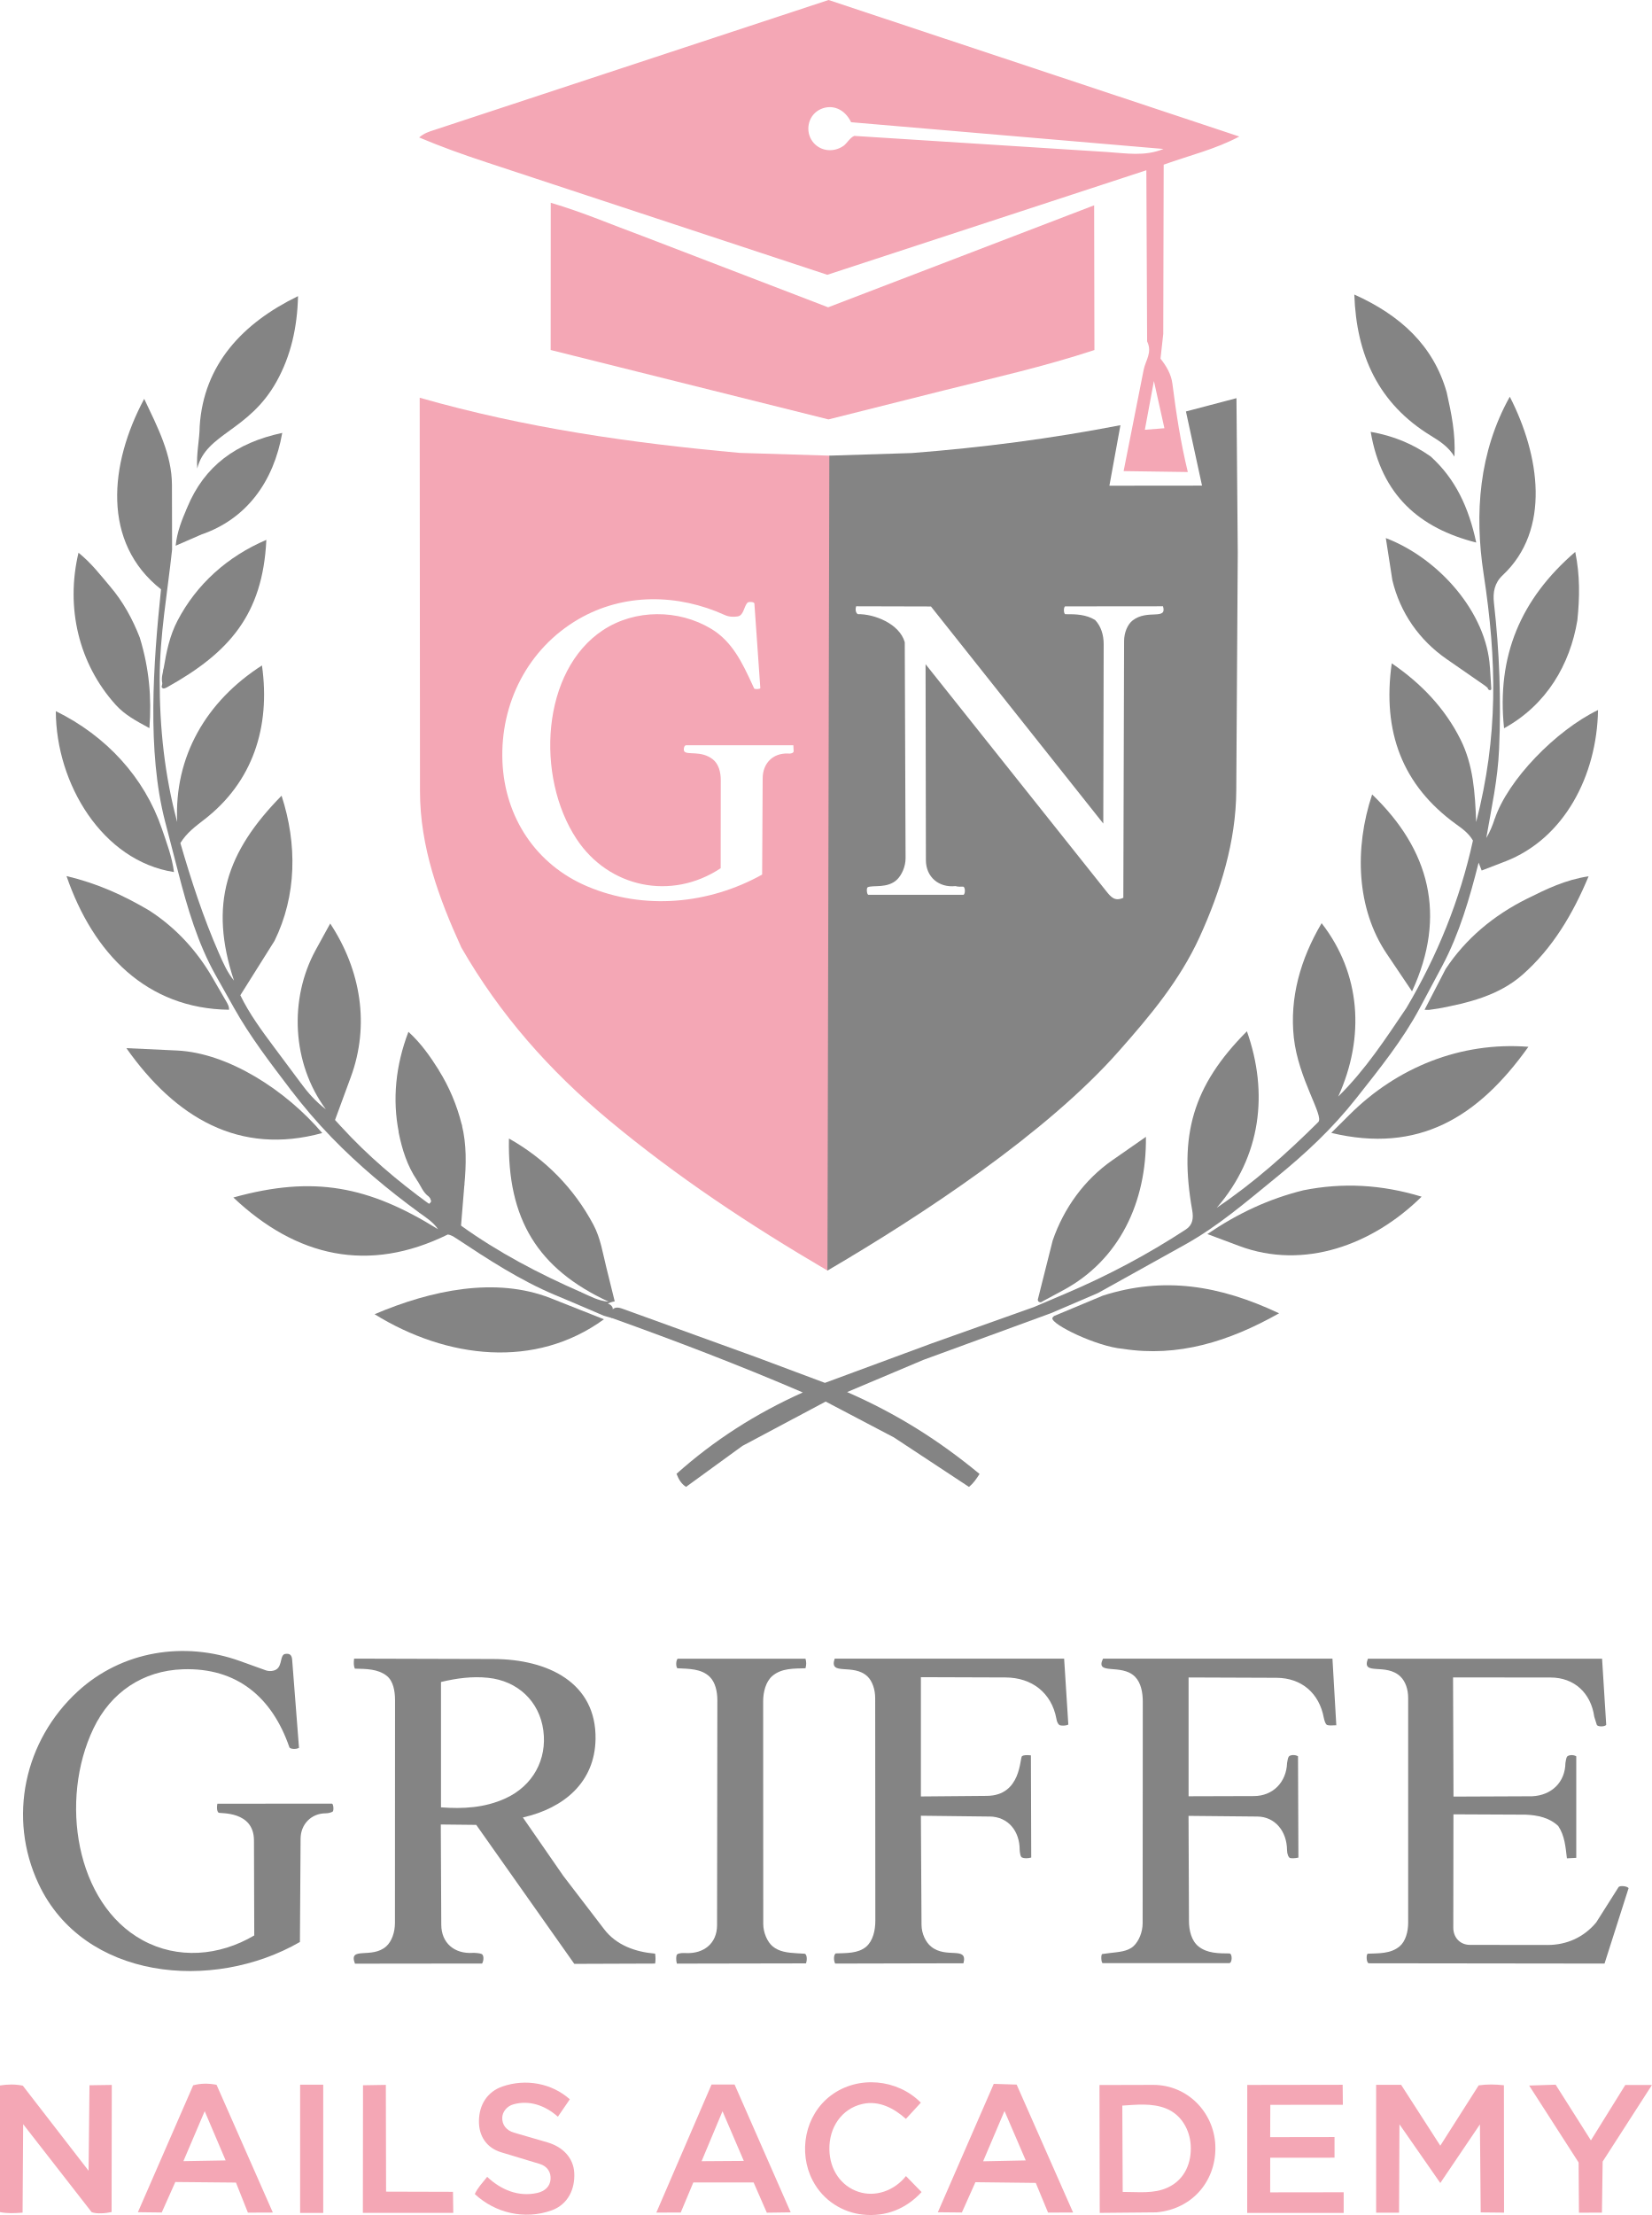
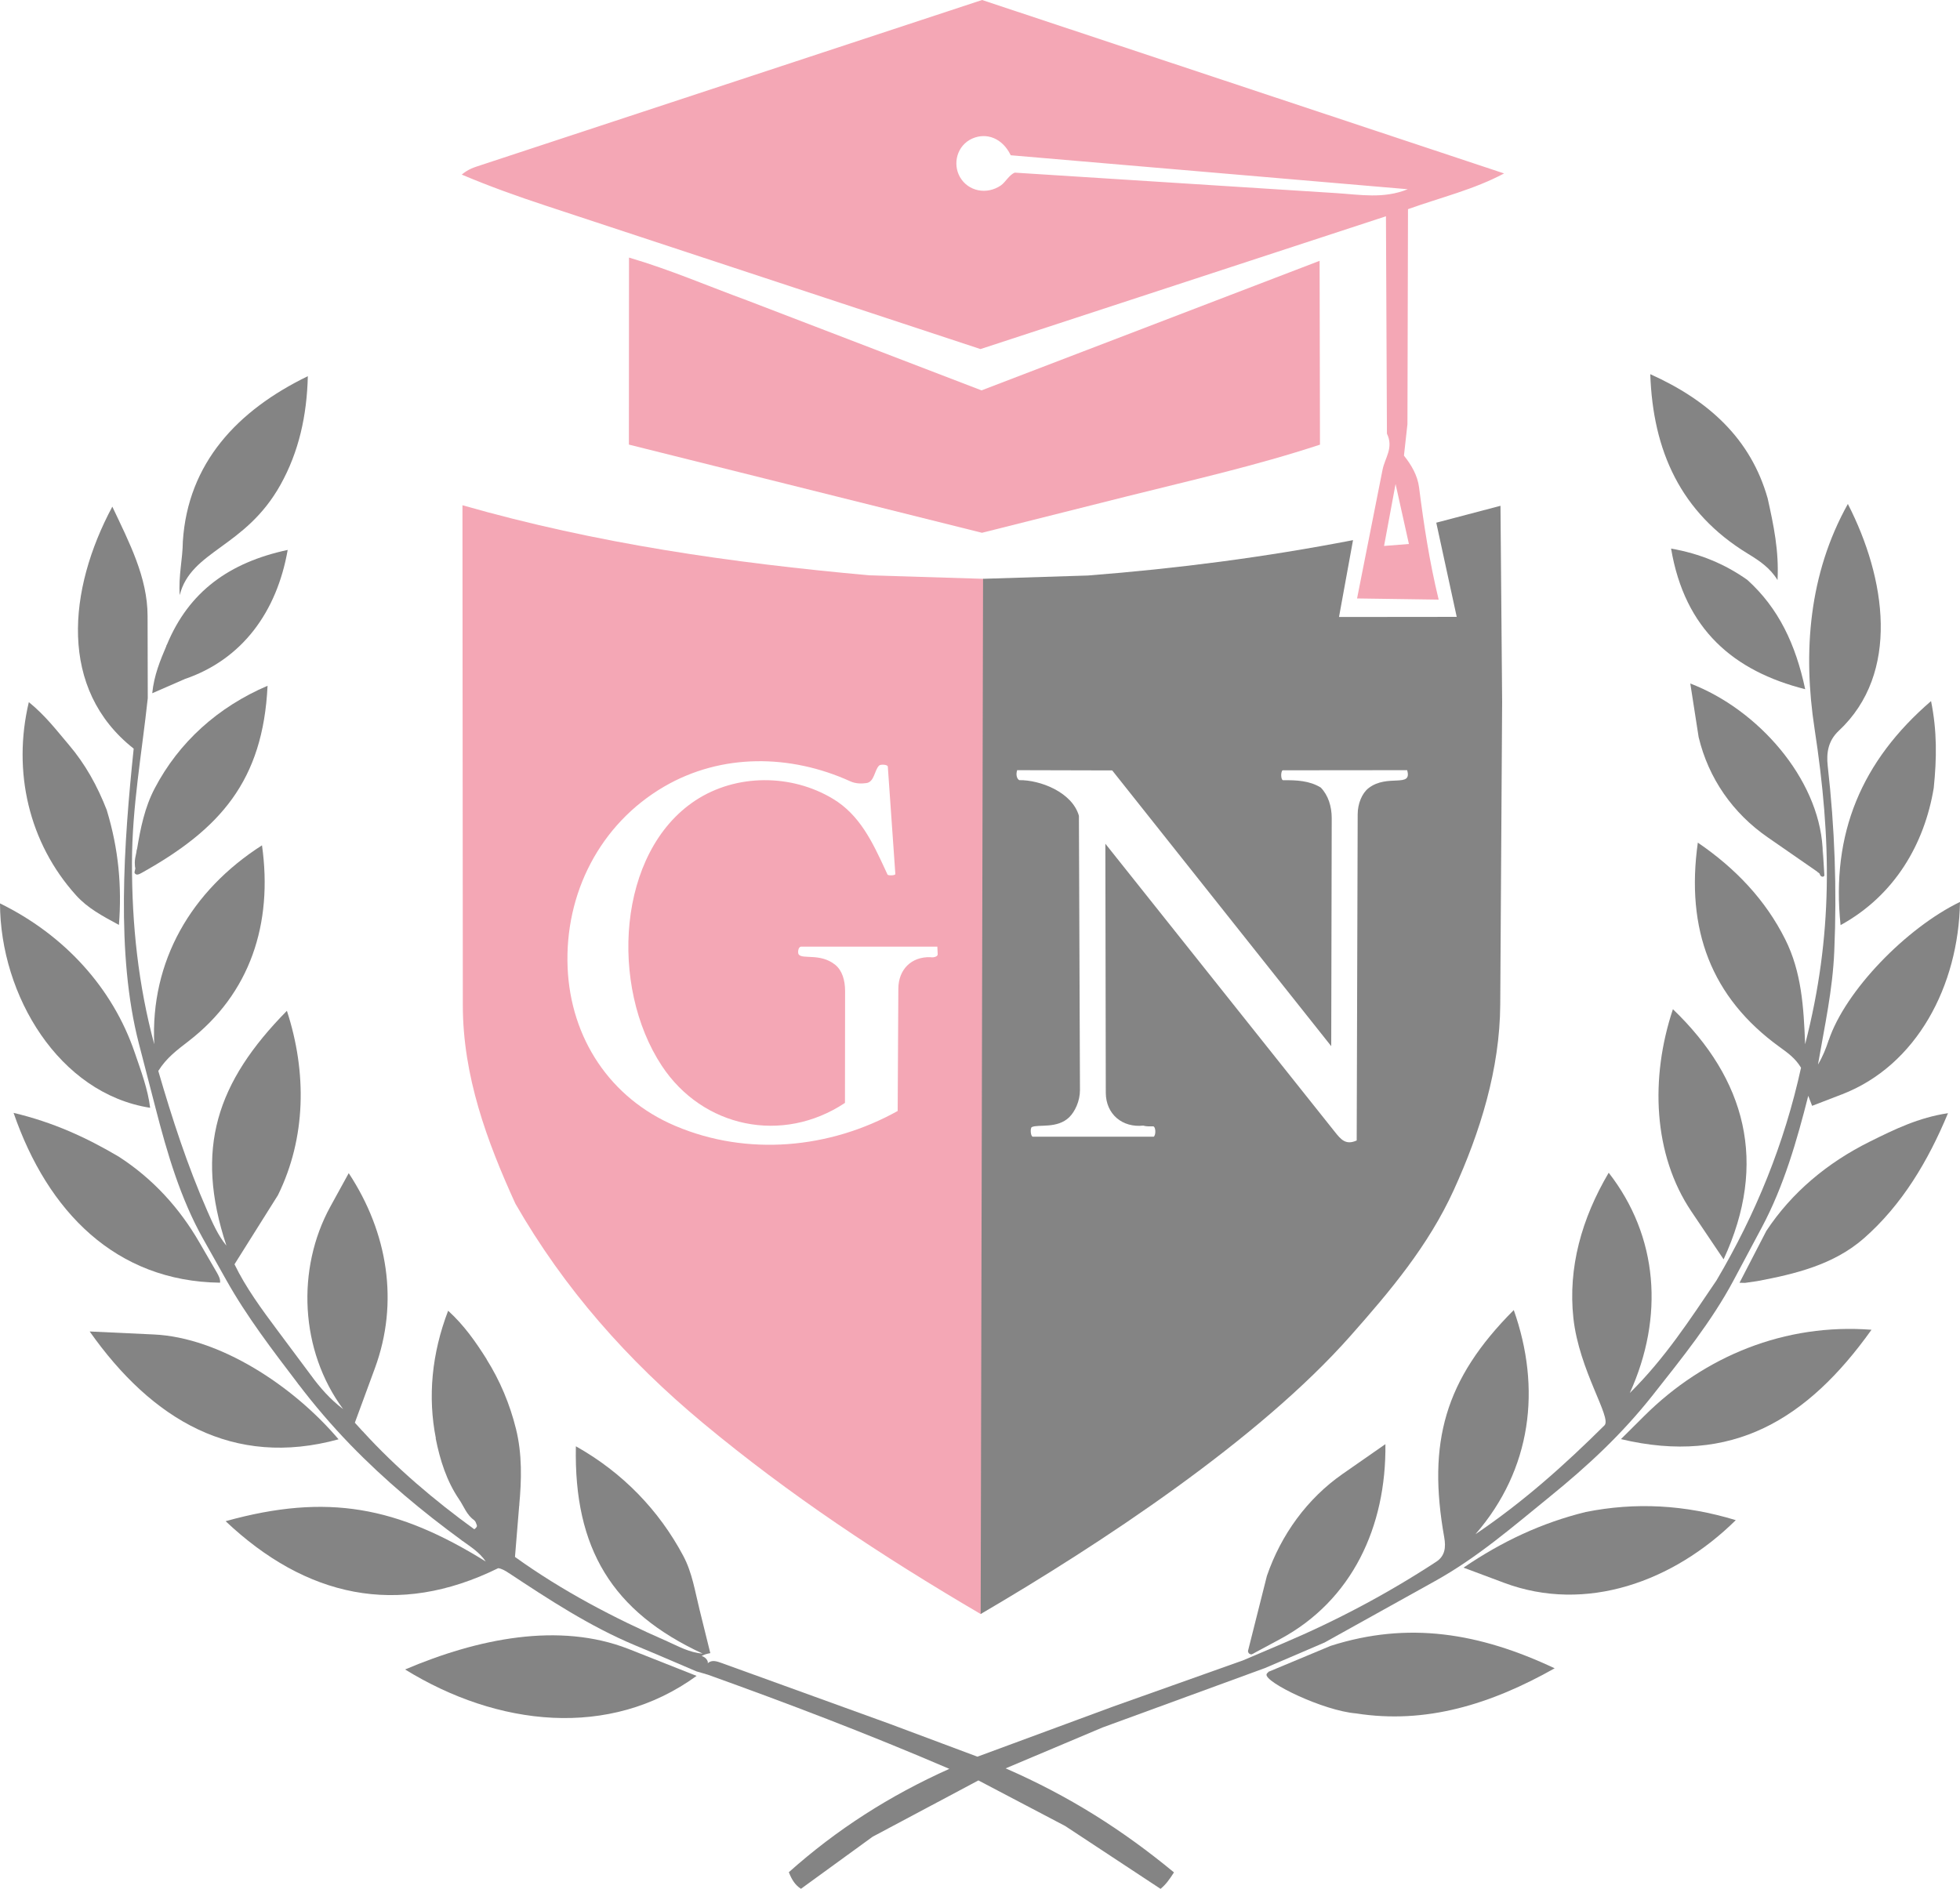
- <svg xmlns="http://www.w3.org/2000/svg" id="Livello_1" data-name="Livello 1" viewBox="0 0 342.98 459.78">
+ <svg xmlns="http://www.w3.org/2000/svg" id="Livello_1" data-name="Livello 1" viewBox="0 0 320.2 308.65">
  <defs>
    <style>
      .cls-1 {
        fill: #848484;
      }

      .cls-2 {
        fill: #f4a7b5;
      }
    </style>
  </defs>
-   <path class="cls-2" d="M307.43,459.24l-.16-18.27-8.23,12.17-8.48-12.19-.08,18.35h-4.76s0-26.54,0-26.54h5.19s8.13,12.63,8.13,12.63l7.97-12.52c1.78-.25,3.44-.22,5.24-.02l.03,26.44-4.84-.05Z" />
-   <path class="cls-2" d="M23.18,459.16c-1.2.27-3.07.44-4.15.03l-14.22-18.26-.12,18.36c-1.78.13-3.15.19-4.69-.11v-26.29c1.64-.25,3.13-.28,4.73.04l13.66,17.66.19-17.74,4.63-.07-.04,26.39Z" />
-   <polygon class="cls-2" points="277.08 447.88 263.73 447.89 263.72 455.08 278.98 455.06 278.98 459.35 258.95 459.35 258.96 432.78 278.77 432.75 278.81 436.9 263.75 436.91 263.72 443.62 277.08 443.6 277.08 447.88" />
-   <path class="cls-2" d="M114.49,458.83c-5.56,1.99-11.7.54-15.91-3.4.6-1.31,1.49-2.21,2.57-3.57,2.89,2.72,6.53,4.21,10.4,3.34,1.61-.36,2.64-1.36,2.76-2.82s-.66-2.72-2.25-3.2l-8.01-2.42c-3.02-.92-4.65-3.35-4.61-6.51.04-3.32,1.7-6.06,4.92-7.16,4.8-1.64,10.16-.69,13.95,2.67l-2.48,3.62c-2.66-2.36-5.91-3.48-9.2-2.58-1.41.38-2.3,1.58-2.35,2.73-.07,1.52.85,2.69,2.42,3.15l6.95,2.02c3.26.95,5.42,3.26,5.58,6.34.17,3.26-1.21,6.53-4.74,7.8Z" />
-   <path class="cls-2" d="M172.2,446.19c.08,4.28,2.47,7.59,6.02,8.77s7.48-.24,9.88-3.26l3.24,3.32c-3.23,3.51-7.44,5.17-12.16,4.68-4.11-.42-8.24-2.82-10.45-7.08-3.05-5.87-1.64-13.58,3.8-17.66,5.63-4.22,13.8-3.42,18.66,1.5l-3.1,3.37c-2.46-2.2-5.58-3.87-9.01-3.1-4.31.96-6.97,4.87-6.88,9.46Z" />
-   <polygon class="cls-2" points="342.98 432.8 332.75 448.69 332.6 459.29 327.83 459.3 327.76 448.88 317.49 432.91 322.99 432.73 330.31 444.29 337.45 432.79 342.98 432.8" />
-   <polygon class="cls-2" points="94.05 454.97 94.11 459.34 75.34 459.34 75.37 432.85 80.11 432.77 80.16 454.93 94.05 454.97" />
-   <rect class="cls-2" x="62.31" y="432.73" width="4.8" height="26.62" />
-   <path class="cls-2" d="M239.39,432.77l-11.11.03.05,26.54,11.77-.11c7.68-.68,12.55-6.82,12.23-13.96-.3-6.76-5.73-12.52-12.94-12.5ZM242.49,454.06c-2.95,1.38-6.18.91-9.39.93l-.08-17.92c2.93-.19,6.16-.55,9.03.58,3.31,1.3,4.99,4.56,5.17,7.64.21,3.51-1.14,7.1-4.73,8.77Z" />
-   <path class="cls-2" d="M152.52,432.7h-4.79s-11.46,26.58-11.46,26.58l5.07-.02,2.61-6.23h12.52s2.74,6.27,2.74,6.27l4.96-.07-11.65-26.53ZM145.67,448.61l4.34-10.37,4.42,10.31-8.76.06Z" />
-   <path class="cls-2" d="M211.08,432.71l-4.75-.15-11.61,26.65,4.99.05,2.81-6.29,12.53.15,2.55,6.16,5.2-.02-11.72-26.55ZM204.12,448.63l4.44-10.44,4.41,10.26-8.85.18Z" />
-   <path class="cls-2" d="M44.96,432.75c-1.64-.31-3.22-.33-4.85.11l-11.48,26.34,4.95.06,2.82-6.33,12.59.12,2.48,6.24,5.18-.02-11.69-26.52ZM38.08,448.6l4.42-10.37,4.35,10.22-8.77.15Z" />
  <g>
    <g>
-       <path class="cls-1" d="M60.27,226.09c-4.14-5.44-8.35-10.92-11.71-16.92l-3.79-6.74c-3.7-6.59-5.87-14-7.76-21.34l-2.75-10.63c-3.75-14.54-2.44-32.65-.83-48.13-12.32-9.7-10.75-25.98-3.49-39.54,2.78,5.88,5.75,11.57,5.76,17.87l.03,13.43c-.97,9.04-2.56,17.66-2.58,26.86-.02,10.19,1.04,20.03,3.64,29.69-.66-13.6,6.04-25.1,17.6-32.51,1.81,12.81-1.93,24.25-12.02,32.02-1.86,1.44-3.59,2.71-4.92,4.85,2.27,7.81,4.74,15.42,8.01,22.88.9,2.04,1.71,3.93,3.12,5.67-5.24-15.84-1.6-26.71,9.88-38.38,3.28,10.06,3.14,20.76-1.46,30.12l-7.1,11.3c1.85,3.83,4.44,7.34,7.05,10.84l5.54,7.43c.93,1.85-.82,2.69-2.22,1.23Z" />
-       <path class="cls-1" d="M36.74,218.06c10.71.5,22.71,8.34,30.16,17.13-17.19,4.72-30.46-3.16-40.66-17.62l10.5.49Z" />
-       <path class="cls-1" d="M70.92,233.96c.07,1.03-1.16,1.92-2.09,2.12-3.05-3.15-5.89-6.47-8.56-9.99.58.07,1.13.05,1.56-.29.21-.17.4-.43.66-.93,1.44,1.93,3,3.75,5.16,5.39-7.09-9.6-7.65-22.95-2.1-33.08l3.01-5.48c6.41,9.74,8.23,21.14,4.27,31.89l-3.27,8.89,1.35,1.48Z" />
-       <path class="cls-1" d="M36.12,181.02c-14.88-2.32-24.49-18.34-24.53-33.4,10.47,5.13,18.39,13.76,22.01,24.38,1.01,2.96,2.14,5.93,2.52,9.02Z" />
-       <path class="cls-1" d="M127.22,271.77c-.15.63-.39,1.25-.06,1.86l-1.8-.52-6.38-2.73c-.35-1.21.31-2.53,1.65-2.16,1.71.75,3.54,1.82,5.76,1.99-14.78-6.83-21.07-17.18-20.72-33.88,7.6,4.27,13.55,10.41,17.54,17.9,1.48,2.78,1.92,5.82,2.67,8.82l1.75,7.08c-.73.14-1.04.26-1.41.47.74.22,1.08.85,1,1.17Z" />
-       <path class="cls-1" d="M29.05,132.44c1.92,6.33,2.46,12.42,1.97,18.7-2.74-1.49-5.1-2.73-7.01-4.85-7.7-8.54-10.41-20.19-7.71-31.56,2.73,2.22,4.5,4.58,6.55,6.99,2.67,3.14,4.63,6.66,6.21,10.72Z" />
-       <path class="cls-1" d="M57.41,79.22c-5.75,10.31-14.63,10.71-16.46,18.03-.22-3.21.48-5.82.51-8.77.82-12.82,8.94-21.44,20.42-27.01-.16,6.47-1.47,12.37-4.47,17.75Z" />
-       <path class="cls-1" d="M120.63,268.22c-.45.94-.99,1.57-1.65,2.16l-3.72-1.56c-7.3-3.06-14.02-7.46-20.64-11.84-.62-.86-.75-1.84.37-3.19.09.13.5.46.73.62,7.74,5.57,16.18,9.99,24.91,13.81Z" />
-       <path class="cls-1" d="M70.92,233.96c5.42,5.93,11.61,11.18,18.15,15.93-.23.81-.88,1.96-1.98,1.86-6.52-4.76-12.67-9.9-18.26-15.67.12-1.2.98-2.02,2.09-2.12Z" />
+       <path class="cls-1" d="M48.68,226.09c-4.14-5.44-8.35-10.92-11.71-16.92l-3.79-6.74c-3.7-6.59-5.87-14-7.76-21.34l-2.75-10.63c-3.75-14.54-2.44-32.65-.83-48.13-12.32-9.7-10.75-25.98-3.49-39.54,2.78,5.88,5.75,11.57,5.76,17.87l.03,13.43c-.97,9.04-2.56,17.66-2.58,26.86-.02,10.19,1.04,20.03,3.64,29.69-.66-13.6,6.04-25.1,17.6-32.51,1.81,12.81-1.93,24.25-12.02,32.02-1.86,1.44-3.59,2.71-4.92,4.85,2.27,7.81,4.74,15.42,8.01,22.88.9,2.04,1.71,3.93,3.12,5.67-5.24-15.84-1.6-26.71,9.88-38.38,3.28,10.06,3.14,20.76-1.46,30.12l-7.1,11.3c1.85,3.83,4.44,7.34,7.05,10.84l5.54,7.43c.93,1.85-.82,2.69-2.22,1.23Z" />
+       <path class="cls-1" d="M25.15,218.06c10.71.5,22.71,8.34,30.16,17.13-17.19,4.72-30.46-3.16-40.66-17.62l10.5.49Z" />
+       <path class="cls-1" d="M59.33,233.96c.07,1.03-1.16,1.92-2.09,2.12-3.05-3.15-5.89-6.47-8.56-9.99.58.07,1.13.05,1.56-.29.21-.17.4-.43.66-.93,1.44,1.93,3,3.75,5.16,5.39-7.09-9.6-7.65-22.95-2.1-33.08l3.01-5.48c6.41,9.74,8.23,21.14,4.27,31.89l-3.27,8.89,1.35,1.48Z" />
+       <path class="cls-1" d="M24.53,181.02C9.65,178.7.04,162.68,0,147.62c10.47,5.13,18.39,13.76,22.01,24.38,1.01,2.96,2.14,5.93,2.52,9.02Z" />
+       <path class="cls-1" d="M115.63,271.77c-.15.63-.39,1.25-.06,1.86l-1.8-.52-6.38-2.73c-.35-1.21.31-2.53,1.65-2.16,1.71.75,3.54,1.82,5.76,1.99-14.78-6.83-21.07-17.18-20.72-33.88,7.6,4.27,13.55,10.41,17.54,17.9,1.48,2.78,1.92,5.82,2.67,8.82l1.75,7.08c-.73.14-1.04.26-1.41.47.74.22,1.08.85,1,1.17Z" />
+       <path class="cls-1" d="M17.46,132.44c1.92,6.33,2.46,12.42,1.97,18.7-2.74-1.49-5.1-2.73-7.01-4.85-7.7-8.54-10.41-20.19-7.71-31.56,2.73,2.22,4.5,4.58,6.55,6.99,2.67,3.14,4.63,6.66,6.21,10.72Z" />
+       <path class="cls-1" d="M45.82,79.22c-5.75,10.31-14.63,10.71-16.46,18.03-.22-3.21.48-5.82.51-8.77.82-12.82,8.94-21.44,20.42-27.01-.16,6.47-1.47,12.37-4.47,17.75Z" />
+       <path class="cls-1" d="M109.04,268.22c-.45.94-.99,1.57-1.65,2.16l-3.72-1.56c-7.3-3.06-14.02-7.46-20.64-11.84-.62-.86-.75-1.84.37-3.19.09.13.5.46.73.62,7.74,5.57,16.18,9.99,24.91,13.81Z" />
+       <path class="cls-1" d="M59.33,233.96c5.42,5.93,11.61,11.18,18.15,15.93-.23.81-.88,1.96-1.98,1.86-6.52-4.76-12.67-9.9-18.26-15.67.12-1.2.98-2.02,2.09-2.12Z" />
      <g>
-         <path class="cls-1" d="M41.67,111.01c-3.03.15-3.4-3.25-2.8-5.67,3.59-8.67,10.18-13.43,19.73-15.48-1.76,10.06-7.38,17.92-16.93,21.14Z" />
-         <path class="cls-1" d="M41.67,111.01l-5.2,2.27c.3-2.94,1.28-5.32,2.4-7.94l.88,3.4c.23.91,1.63,1.33,1.92,2.26Z" />
+         <path class="cls-1" d="M30.07,111.01c-3.03.15-3.4-3.25-2.8-5.67,3.59-8.67,10.18-13.43,19.73-15.48-1.76,10.06-7.38,17.92-16.93,21.14Z" />
+         <path class="cls-1" d="M30.07,111.01l-5.2,2.27c.3-2.94,1.28-5.32,2.4-7.94l.88,3.4c.23.91,1.63,1.33,1.92,2.26Z" />
      </g>
-       <path class="cls-1" d="M125.39,273.85c-14.23,10.35-32.54,8.25-47.62-1.05,11.87-5.05,25.14-7.78,36.48-3.36l11.14,4.41Z" />
-       <path class="cls-1" d="M47.54,209.6c-17.04-.22-28.17-11.61-33.73-27.75,6.44,1.53,11.84,4,17.16,7.14,5.61,3.62,9.94,8.41,13.17,13.99l2.83,4.88c.38.66.64,1.17.57,1.74Z" />
+       <path class="cls-1" d="M113.8,273.85c-14.23,10.35-32.54,8.25-47.62-1.05,11.87-5.05,25.14-7.78,36.48-3.36l11.14,4.41Z" />
+       <path class="cls-1" d="M35.95,209.6c-17.04-.22-28.17-11.61-33.73-27.75,6.44,1.53,11.84,4,17.16,7.14,5.61,3.62,9.94,8.41,13.17,13.99l2.83,4.88c.38.66.64,1.17.57,1.74Z" />
      <g>
-         <path class="cls-1" d="M33.68,141.77l.3-3.04c.57-3.41,1.24-6.77,2.88-9.9,3.96-7.57,10.35-13.31,18.44-16.77-.74,15.55-7.77,23.41-20.47,30.52-.53.3-.97.52-1.24.09-.1-.17.15-.61.1-.9Z" />
-         <path class="cls-1" d="M33.68,141.77c-.22-1.21.13-2.02.3-3.04.23,1.17.44,2.43-.3,3.04Z" />
+         <path class="cls-1" d="M22.09,141.77l.3-3.04c.57-3.41,1.24-6.77,2.88-9.9,3.96-7.57,10.35-13.31,18.44-16.77-.74,15.55-7.77,23.41-20.47,30.52-.53.3-.97.52-1.24.09-.1-.17.15-.61.1-.9Z" />
+         <path class="cls-1" d="M22.09,141.77c-.22-1.21.13-2.02.3-3.04.23,1.17.44,2.43-.3,3.04Z" />
      </g>
      <g>
-         <path class="cls-1" d="M91.07,222.1c2.21,3.51,3.81,7.35,4.81,11.37-.02.59-.23,1.36-.49.85l.02,10.37c.62.27.93.46,1,1.31l-.69,8.42c-.17.57-1.09.56-.95.38.78-1.07.49,1.87-.15,2.18-.46-.3-1.11-.68-1.64-.73-16.48,8.12-31.45,4.68-44.53-7.68,16.69-4.64,28.11-2.35,42.5,6.59-1.04-1.54-2.55-2.45-3.86-3.41.09-.96.93-2.07,1.98-1.86.19-.13.53-.41.41-.69-.08-.19-.21-.65-.4-.78.21-.41.45-1.08.7-2.02-1.16-.36-2.23-.84-3.21-1.43-2.02-2.97-3.1-6.41-3.8-9.92.36-.83.85-.9,1.53-.4-1.47-3.11-.81-7.69,3.48-5.84-4.52-1.96-3.87-13.77,1.79-6.73l1.5.03Z" />
-         <path class="cls-1" d="M91.07,222.1c-.26.73-.86.92-1.34.94-1.58.06-2.03-2.95-3.24-2.31-.59.31-.95.93-.73,1.76.64,2.45-.06,3.52,1.36,4.65.59.48,1.26.83,2.33.12-.16,1.42-.79,1.95-1.62,3.1-.45-.62-1.25-1.24-2.24-1.07-1.32.23-1.92,5.3,1.99,7.3-2.32.49-3.15-1.2-4.78-1.54-1.35-6.8-.68-13.85,2-20.87,2.64,2.4,4.54,5.15,6.29,7.92Z" />
-         <path class="cls-1" d="M95.88,233.47c1.02,4.11.93,8.32.53,12.53-.67-.08-1.87-.36-1.89-1.11l-.13-5.54c-.03-1.46-.04-2.33.13-3.9l.15-1.3c.04-.35.59-.64,1.21-.67Z" />
-         <path class="cls-1" d="M89.08,248.42c-1.24-.83-1.71-2.29-2.51-3.45,1.27-.68,4.31.58,4.38.82.1.35-.38,1.11-.52,1.51l-.38,1.04c-.15.41-.63.42-.98.09Z" />
-         <path class="cls-1" d="M90.55,240.91c-.65.18-1.08.15-1.29.28-.39.24-1.16-.23-.92-.92.29-.82,1.19-1.29,1.8-1.08.55.19.95,1.57.41,1.72Z" />
+         <path class="cls-1" d="M79.48,222.1c2.21,3.51,3.81,7.35,4.81,11.37-.02.59-.23,1.36-.49.85l.02,10.37c.62.27.93.46,1,1.31l-.69,8.42c-.17.57-1.09.56-.95.38.78-1.07.49,1.87-.15,2.18-.46-.3-1.11-.68-1.64-.73-16.48,8.12-31.45,4.68-44.53-7.68,16.69-4.64,28.11-2.35,42.5,6.59-1.04-1.54-2.55-2.45-3.86-3.41.09-.96.93-2.07,1.98-1.86.19-.13.53-.41.41-.69-.08-.19-.21-.65-.4-.78.21-.41.45-1.08.7-2.02-1.16-.36-2.23-.84-3.21-1.43-2.02-2.97-3.1-6.41-3.8-9.92.36-.83.85-.9,1.53-.4-1.47-3.11-.81-7.69,3.48-5.84-4.52-1.96-3.87-13.77,1.79-6.73l1.5.03Z" />
+         <path class="cls-1" d="M79.48,222.1c-.26.73-.86.92-1.34.94-1.58.06-2.03-2.95-3.24-2.31-.59.31-.95.93-.73,1.76.64,2.45-.06,3.52,1.36,4.65.59.48,1.26.83,2.33.12-.16,1.42-.79,1.95-1.62,3.1-.45-.62-1.25-1.24-2.24-1.07-1.32.23-1.92,5.3,1.99,7.3-2.32.49-3.15-1.2-4.78-1.54-1.35-6.8-.68-13.85,2-20.87,2.64,2.4,4.54,5.15,6.29,7.92Z" />
+         <path class="cls-1" d="M84.29,233.47c1.02,4.11.93,8.32.53,12.53-.67-.08-1.87-.36-1.89-1.11l-.13-5.54c-.03-1.46-.04-2.33.13-3.9l.15-1.3c.04-.35.59-.64,1.21-.67Z" />
+         <path class="cls-1" d="M77.49,248.42c-1.24-.83-1.71-2.29-2.51-3.45,1.27-.68,4.31.58,4.38.82.1.35-.38,1.11-.52,1.51l-.38,1.04c-.15.41-.63.42-.98.09Z" />
+         <path class="cls-1" d="M78.96,240.91c-.65.18-1.08.15-1.29.28-.39.24-1.16-.23-.92-.92.29-.82,1.19-1.29,1.8-1.08.55.19.95,1.57.41,1.72Z" />
      </g>
    </g>
    <g>
-       <path class="cls-1" d="M216.46,270.13l-.15.08c-.17.09-.33.12-.47.08.21-.04.41-.1.62-.16Z" />
-       <path class="cls-1" d="M311.99,119.41c-1.7,1.59-2.06,3.54-1.81,5.75,1.15,10.17,1.51,20.09,1.07,30.28-.27,6.36-1.56,12.13-2.66,18.51.79-1.32,1.32-2.68,1.73-3.93,1.11-.28,1.61.44,1.51,2.16l-.37,3.58c1.3,1.2,1.65,2.22,1.02,3.07l-4.85,1.87-.63-1.64c-1.86,7.34-3.99,14.74-7.56,21.45l-4.65,8.72c-3.57,6.69-8.38,12.64-13.19,18.74-5.04,6.38-10.58,11.53-16.85,16.62-6.12,4.97-11.78,9.9-18.71,13.76l-18.07,10.05-9.67,4.15-26.59,9.73-15.83,6.68c10.39,4.53,19.15,10.1,27.5,17-.73,1.12-1.24,1.89-2.19,2.69l-15.58-10.27-14.18-7.45-17.28,9.2-11.71,8.51c-.91-.58-1.49-1.45-1.98-2.71,7.82-6.98,16.45-12.51,26.22-16.89-13.46-5.78-26.37-10.69-39.52-15.41-1.43-.64-1.59-1.71.06-1.86.67-.58,1.42-.33,2.36.01l27.31,9.89,14.38,5.38,22.25-8.22,21.1-7.5,6.72-2.86c8.61-3.66,16.9-8.05,24.88-13.27,1.44-.94,1.6-2.35,1.31-3.99-2.75-15.46.03-25.78,11.36-37.14,4.51,12.77,2.97,25.99-6.26,36.63,7.85-5.31,14.51-11.27,21.08-17.79,1.24-1.23-4.14-8.94-5.08-17.52-.89-8.24,1.34-16.25,5.77-23.76,8.1,10.42,9.08,23.56,3.45,35.99,5.76-5.7,9.79-11.95,14.15-18.38,6.44-10.89,11.11-22.4,13.82-34.77-.92-1.53-2.13-2.4-3.49-3.38-11.18-8.08-15.37-19.2-13.37-33.4,6.16,4.2,11.06,9.37,14.28,15.81,2.67,5.34,3.01,11.06,3.25,17.14,4.57-17.79,4.33-33.34,1.54-51.56-1.92-12.5-.95-25.29,5.44-36.73,6.22,12.12,8.6,27.63-1.48,37.06Z" />
-       <path class="cls-1" d="M295.16,248.4c-10.17,10.04-24.47,15.25-37.85,10.24l-6.63-2.48c6.35-4.32,12.77-7.31,19.95-9.09,8.13-1.62,16.18-1.21,24.53,1.33Z" />
-       <path class="cls-1" d="M317.34,217.28c-10.46,14.68-22.82,22.21-40.94,17.88l3.82-3.8c9.83-9.78,23.01-15.16,37.12-14.07Z" />
-       <path class="cls-1" d="M293.17,205.78l-5.27-7.83c-6.25-9.29-6.75-21.82-3.01-33.04,11.9,11.42,15.59,25.09,8.28,40.87Z" />
-       <path class="cls-1" d="M312.48,178.83c-.31-.89-.91-1.37-1.52-2.03-1.39-1.49.89-4.18-.63-6.78,2.72-8.15,12.71-18.4,21.46-22.64-.23,13.68-7.05,26.73-19.3,31.45Z" />
-       <path class="cls-1" d="M312.28,151.17c-1.57-14.98,3.43-26.83,14.78-36.61,1,4.94.93,9.4.44,14.2-1.51,9.11-6.34,17.53-15.22,22.41Z" />
-       <path class="cls-1" d="M301.99,94.8c-1.24-2.03-2.97-3.17-4.9-4.35-10.93-6.68-15.47-16.77-15.9-29.31,9.51,4.28,16.41,10.53,19.18,20.3.98,4.41,1.86,8.58,1.61,13.35Z" />
-       <path class="cls-1" d="M309.34,138.49c0,1.26,0,2.52-.05,3.79-.02.58-.3.58-.84.14l-8.08-5.6c-5.69-3.94-9.66-9.61-11.28-16.38l-1.36-8.75c11.05,4.23,20.91,15.46,21.61,26.81Z" />
-       <path class="cls-1" d="M306.5,112.62c-11.68-2.96-19.67-9.74-21.91-22.98,4.72.83,8.77,2.51,12.46,5.12,5.11,4.62,7.89,10.53,9.45,17.86Z" />
+       <path class="cls-1" d="M204.87,270.13l-.15.08c-.17.09-.33.12-.47.08.21-.04.41-.1.62-.16Z" />
+       <path class="cls-1" d="M300.4,119.41c-1.7,1.59-2.06,3.54-1.81,5.75,1.15,10.17,1.51,20.09,1.07,30.28-.27,6.36-1.56,12.13-2.66,18.51.79-1.32,1.32-2.68,1.73-3.93,1.11-.28,1.61.44,1.51,2.16l-.37,3.58c1.3,1.2,1.65,2.22,1.02,3.07l-4.85,1.87-.63-1.64c-1.86,7.34-3.99,14.74-7.56,21.45l-4.65,8.72c-3.57,6.69-8.38,12.64-13.19,18.74-5.04,6.38-10.58,11.53-16.85,16.62-6.12,4.97-11.78,9.9-18.71,13.76l-18.07,10.05-9.67,4.15-26.59,9.73-15.83,6.68c10.39,4.53,19.15,10.1,27.5,17-.73,1.12-1.24,1.89-2.19,2.69l-15.58-10.27-14.18-7.45-17.28,9.2-11.71,8.51c-.91-.58-1.49-1.45-1.98-2.71,7.82-6.98,16.45-12.51,26.22-16.89-13.46-5.78-26.37-10.69-39.52-15.41-1.43-.64-1.59-1.71.06-1.86.67-.58,1.42-.33,2.36.01l27.31,9.89,14.38,5.38,22.25-8.22,21.1-7.5,6.72-2.86c8.61-3.66,16.9-8.05,24.88-13.27,1.44-.94,1.6-2.35,1.31-3.99-2.75-15.46.03-25.78,11.36-37.14,4.51,12.77,2.97,25.99-6.26,36.63,7.85-5.31,14.51-11.27,21.08-17.79,1.24-1.23-4.14-8.94-5.08-17.52-.89-8.24,1.34-16.25,5.77-23.76,8.1,10.42,9.08,23.56,3.45,35.99,5.76-5.7,9.79-11.95,14.15-18.38,6.44-10.89,11.11-22.4,13.82-34.77-.92-1.53-2.13-2.4-3.49-3.38-11.18-8.08-15.37-19.2-13.37-33.4,6.16,4.2,11.06,9.37,14.28,15.81,2.67,5.34,3.01,11.06,3.25,17.14,4.57-17.79,4.33-33.34,1.54-51.56-1.92-12.5-.95-25.29,5.44-36.73,6.22,12.12,8.6,27.63-1.48,37.06Z" />
+       <path class="cls-1" d="M283.57,248.4c-10.17,10.04-24.47,15.25-37.85,10.24l-6.63-2.48c6.35-4.32,12.77-7.31,19.95-9.09,8.13-1.62,16.18-1.21,24.53,1.33Z" />
+       <path class="cls-1" d="M305.75,217.28c-10.46,14.68-22.82,22.21-40.94,17.88l3.82-3.8c9.83-9.78,23.01-15.16,37.12-14.07Z" />
+       <path class="cls-1" d="M281.58,205.78l-5.27-7.83c-6.25-9.29-6.75-21.82-3.01-33.04,11.9,11.42,15.59,25.09,8.28,40.87Z" />
+       <path class="cls-1" d="M300.89,178.83c-.31-.89-.91-1.37-1.52-2.03-1.39-1.49.89-4.18-.63-6.78,2.72-8.15,12.71-18.4,21.46-22.64-.23,13.68-7.05,26.73-19.3,31.45Z" />
+       <path class="cls-1" d="M300.69,151.17c-1.57-14.98,3.43-26.83,14.78-36.61,1,4.94.93,9.4.44,14.2-1.51,9.11-6.34,17.53-15.22,22.41Z" />
+       <path class="cls-1" d="M290.4,94.8c-1.24-2.03-2.97-3.17-4.9-4.35-10.93-6.68-15.47-16.77-15.9-29.31,9.51,4.28,16.41,10.53,19.18,20.3.98,4.41,1.86,8.58,1.61,13.35Z" />
+       <path class="cls-1" d="M297.75,138.49c0,1.26,0,2.52-.05,3.79-.02.58-.3.58-.84.14l-8.08-5.6c-5.69-3.94-9.66-9.61-11.28-16.38l-1.36-8.75c11.05,4.23,20.91,15.46,21.61,26.81Z" />
+       <path class="cls-1" d="M294.91,112.62c-11.68-2.96-19.67-9.74-21.91-22.98,4.72.83,8.77,2.51,12.46,5.12,5.11,4.62,7.89,10.53,9.45,17.86Z" />
      <g>
-         <path class="cls-1" d="M218.85,273.17c-.01-.07-.01-.15-.01-.2.03.08.04.15.01.2Z" />
-         <path class="cls-1" d="M265.57,272.61c-10.43,5.88-21.03,9.17-32.45,7.37-5.35-.44-14.92-5.08-14.62-6.38.03-.18.27-.31.35-.43l10.13-4.23c12.65-4.04,24.27-2.14,36.59,3.67Z" />
+         <path class="cls-1" d="M207.26,273.17c-.01-.07-.01-.15-.01-.2.03.08.04.15.01.2Z" />
+         <path class="cls-1" d="M253.98,272.61c-10.43,5.88-21.03,9.17-32.45,7.37-5.35-.44-14.92-5.08-14.62-6.38.03-.18.27-.31.35-.43l10.13-4.23c12.65-4.04,24.27-2.14,36.59,3.67Z" />
      </g>
-       <path class="cls-1" d="M329.83,181.9c-3.26,7.85-7.52,14.98-13.72,20.43-4.96,4.36-11.33,5.86-17.44,7.01l-2,.29-.9-.02,4.38-8.47c4.15-6.29,9.98-11.15,16.88-14.58,4.1-2.04,8-3.94,12.8-4.66Z" />
-       <path class="cls-1" d="M237.92,235.98c.16,13.54-5.48,25.54-17.15,31.83l-4.31,2.32-.15.08c-.17.09-.33.12-.47.08-.2-.05-.35-.22-.37-.51l3.09-12.27c2.32-6.75,6.6-12.64,12.37-16.66l6.99-4.87Z" />
-       <path class="cls-1" d="M308.46,142.41c.46-.07.68-.4.69-.95l.2-2.97.28,4.5c.02.39-.63.35-.73-.11-.03-.15-.24-.34-.44-.47Z" />
+       <path class="cls-1" d="M318.24,181.9c-3.26,7.85-7.52,14.98-13.72,20.43-4.96,4.36-11.33,5.86-17.44,7.01l-2,.29-.9-.02,4.38-8.47c4.15-6.29,9.98-11.15,16.88-14.58,4.1-2.04,8-3.94,12.8-4.66Z" />
+       <path class="cls-1" d="M226.33,235.98c.16,13.54-5.48,25.54-17.15,31.83l-4.31,2.32-.15.08c-.17.09-.33.12-.47.08-.2-.05-.35-.22-.37-.51l3.09-12.27c2.32-6.75,6.6-12.64,12.37-16.66l6.99-4.87Z" />
+       <path class="cls-1" d="M296.87,142.41c.46-.07.68-.4.69-.95l.2-2.97.28,4.5c.02.39-.63.35-.73-.11-.03-.15-.24-.34-.44-.47Z" />
    </g>
  </g>
-   <path class="cls-2" d="M172.19,94.58l-18.6-.57c-22.55-2.04-44.51-5.18-66.45-11.45l.06,81.72c.01,11.54,3.92,22.18,8.58,32.39,8,13.94,18.31,25.58,30.63,35.84,14.12,11.75,29.15,21.71,45.39,31.23l.96-1.32c.13-55.82.25-111.61.38-167.38l-.95-.46ZM163.6,156.41c-3.15-.11-5.23,2.04-5.25,5.13l-.11,20c-11.1,6.19-24.58,7.42-36.3,2.45-10.69-4.52-17.13-14.36-17.62-25.87-.51-12.1,5.28-23.47,15.76-29.58,9.4-5.48,20.67-5.3,30.42-.87.85.39,1.8.41,2.62.29,1.31-.17,1.31-2.06,2.07-2.85.25-.26,1.42-.19,1.44.16l1.23,17.55c.02.25-1.18.29-1.28.09l-.4-.87c-2.05-4.43-4.14-8.89-8.53-11.52-6.77-4.07-15.77-4.11-22.44.27-12.81,8.43-14.07,30.38-5.5,43.37,6.66,10.1,19.68,12.86,29.92,6.06l.02-18.28c0-1.73-.46-3.37-1.64-4.31-2.42-1.92-5.32-.83-5.94-1.67-.19-.25-.1-1.27.4-1.27h22.25l.06,1.23c.03.4-.69.59-1.18.49Z" />
-   <path class="cls-1" d="M256.72,82.65l-10.49,2.76,3.34,15.39-19.23.02,2.29-12.56c-14.4,2.79-28.64,4.64-43.3,5.78l-17.14.54-.39,169.16c19.6-11.48,45.38-28.43,60.44-45.48,6.52-7.37,12.68-14.69,16.83-23.76,4.33-9.49,7.55-19.82,7.61-30.36l.31-49.43-.27-32.06ZM235.16,128.79c-1.04.81-1.77,2.51-1.77,4.28l-.16,53.29c-1.77.8-2.56-.14-3.55-1.38l-37.51-47.11.07,40.68c.01,3.54,2.73,5.75,6.14,5.38.52.17,1.15.12,1.59.12.41,0,.51,1.34.11,1.69h-19.76c-.37-.01-.46-1.43-.16-1.57,1.05-.5,4.14.32,6.12-1.62.92-.91,1.74-2.62,1.74-4.42l-.17-44.82c-1.1-3.87-6.35-5.88-9.75-5.83-.41-.24-.57-.92-.34-1.63l15.53.04,35.78,45.06.08-37.25c0-1.91-.56-3.74-1.79-5.01-1.84-1.13-3.94-1.22-6.15-1.2-.36,0-.44-1.32-.09-1.62l20.35-.02c.88,2.98-3.22.54-6.31,2.94Z" />
+   <path class="cls-2" d="M160.6,94.58l-18.6-.57c-22.55-2.04-44.51-5.18-66.45-11.45l.06,81.72c.01,11.54,3.92,22.18,8.58,32.39,8,13.94,18.31,25.58,30.63,35.84,14.12,11.75,29.15,21.71,45.39,31.23l.96-1.32c.13-55.82.25-111.61.38-167.38l-.95-.46ZM152.01,156.41c-3.15-.11-5.23,2.04-5.25,5.13l-.11,20c-11.1,6.19-24.58,7.42-36.3,2.45-10.69-4.52-17.13-14.36-17.62-25.87-.51-12.1,5.28-23.47,15.76-29.58,9.4-5.48,20.67-5.3,30.42-.87.85.39,1.8.41,2.62.29,1.31-.17,1.31-2.06,2.07-2.85.25-.26,1.42-.19,1.44.16l1.23,17.55c.02.25-1.18.29-1.28.09l-.4-.87c-2.05-4.43-4.14-8.89-8.53-11.52-6.77-4.07-15.77-4.11-22.44.27-12.81,8.43-14.07,30.38-5.5,43.37,6.66,10.1,19.68,12.86,29.92,6.06l.02-18.28c0-1.73-.46-3.37-1.64-4.31-2.42-1.92-5.32-.83-5.94-1.67-.19-.25-.1-1.27.4-1.27h22.25l.06,1.23c.03.4-.69.59-1.18.49Z" />
+   <path class="cls-1" d="M245.13,82.65l-10.49,2.76,3.34,15.39-19.23.02,2.29-12.56c-14.4,2.79-28.64,4.64-43.3,5.78l-17.14.54-.39,169.16c19.6-11.48,45.38-28.43,60.44-45.48,6.52-7.37,12.68-14.69,16.83-23.76,4.33-9.49,7.55-19.82,7.61-30.36l.31-49.43-.27-32.06ZM223.57,128.79c-1.04.81-1.77,2.51-1.77,4.28l-.16,53.29c-1.77.8-2.56-.14-3.55-1.38l-37.51-47.11.07,40.68c.01,3.54,2.73,5.75,6.14,5.38.52.17,1.15.12,1.59.12.41,0,.51,1.34.11,1.69h-19.76c-.37-.01-.46-1.43-.16-1.57,1.05-.5,4.14.32,6.12-1.62.92-.91,1.74-2.62,1.74-4.42l-.17-44.82c-1.1-3.87-6.35-5.88-9.75-5.83-.41-.24-.57-.92-.34-1.63l15.53.04,35.78,45.06.08-37.25c0-1.91-.56-3.74-1.79-5.01-1.84-1.13-3.94-1.22-6.15-1.2-.36,0-.44-1.32-.09-1.62l20.35-.02c.88,2.98-3.22.54-6.31,2.94Z" />
  <g>
-     <path class="cls-2" d="M227.23,72.66c-10.56,3.47-20.86,5.77-31.43,8.42l-23.79,5.98-57.68-14.41.02-30.56c6.74,1.98,12.75,4.6,19.3,7l38.29,14.7,55.23-21.17.06,30.04Z" />
-     <path class="cls-2" d="M240.95,74.45l.57-5.14.09-35.13c5.53-1.98,10.72-3.19,15.7-5.84L172.03,0l-81.77,26.95c-1.29.42-2.12.66-3.24,1.58,4.6,1.94,8.97,3.51,13.95,5.15l70.8,23.36,66.24-21.7.16,35.52c1.13,2.33-.33,3.94-.72,5.91l-4.16,21.02,13.33.19c-1.52-6.28-2.41-12.15-3.2-18.33-.25-1.98-1.26-3.68-2.47-5.2ZM229.81,31.55l-52.43-3.34c-.91.34-1.53,1.57-2.28,2.09-2.3,1.57-5.33.98-6.68-1.36-1.24-2.16-.51-5.19,2.03-6.31,2.29-1,4.89-.09,6.26,2.74l64.86,5.55c-3.94,1.6-7.72.89-11.76.63ZM237.7,89.21l1.88-10.12,2.18,9.8-4.06.32Z" />
+     <path class="cls-2" d="M215.64,72.66c-10.56,3.47-20.86,5.77-31.43,8.42l-23.79,5.98-57.68-14.41.02-30.56c6.74,1.98,12.75,4.6,19.3,7l38.29,14.7,55.23-21.17.06,30.04Z" />
+     <path class="cls-2" d="M229.36,74.45l.57-5.14.09-35.13c5.53-1.98,10.72-3.19,15.7-5.84L160.44,0l-81.77,26.95c-1.29.42-2.12.66-3.24,1.58,4.6,1.94,8.97,3.51,13.95,5.15l70.8,23.36,66.24-21.7.16,35.52c1.13,2.33-.33,3.94-.72,5.91l-4.16,21.02,13.33.19c-1.52-6.28-2.41-12.15-3.2-18.33-.25-1.98-1.26-3.68-2.47-5.2ZM218.22,31.55l-52.43-3.34c-.91.34-1.53,1.57-2.28,2.09-2.3,1.57-5.33.98-6.68-1.36-1.24-2.16-.51-5.19,2.03-6.31,2.29-1,4.89-.09,6.26,2.74l64.86,5.55c-3.94,1.6-7.72.89-11.76.63ZM226.11,89.21l1.88-10.12,2.18,9.8-4.06.32Z" />
  </g>
-   <path class="cls-1" d="M52.79,401.79l-.06-19.77c-.02-6.19-7.04-5.53-7.34-5.75-.26-.19-.45-.78-.26-1.86l23.77-.02c.34,0,.45,1.49.16,1.66s-.82.35-1.47.35c-2.96.02-5.16,2.26-5.18,5.25l-.14,21.46c-18.16,10.46-44.92,7.87-54.27-12.08-6.44-13.74-2.96-29.74,8.15-39.94,9.15-8.4,22.08-10.47,33.67-6.3l5.37,1.93c.72.26,1.71.18,2.29-.26,1.14-.86.65-2.95,1.72-3.14.97-.16,1.39.23,1.46,1.22l1.42,18.27c-.68.38-1.85.23-1.99-.1-3.57-10.39-10.89-16.59-22.13-16.21-8.27.28-14.96,4.76-18.56,12.3-7.1,14.84-3.7,36.33,10.19,43.93,7.29,3.99,15.9,3.33,23.2-.98Z" />
-   <path class="cls-1" d="M301.77,376.61l-.03,23.54c0,2.03,1.41,3.56,3.46,3.56l16.12.02c4,0,7.55-1.62,10.09-4.68l4.63-7.31c.27-.43,1.92-.21,2.09.21l-4.99,15.64-48.93-.06c-.5,0-.6-1.75-.25-1.99,2.28-.1,4.76.05,6.64-1.53,1.24-1.04,1.77-3.08,1.77-4.87v-46.67c0-1.81-.56-3.42-1.56-4.41-3.03-3.01-8.21-.07-6.8-3.75h48.62s.86,13.73.86,13.73c-.3.43-1.82.42-1.96-.02l-.52-1.66c-.69-4.92-4.15-8.15-9.07-8.15l-20.25-.02.09,24.74,16.33-.07c4-.18,6.85-2.88,6.91-6.9.08-.44.16-1.08.34-1.32.27-.35,1.29-.47,1.91-.07v21.07s-1.94.1-1.94.1c-.29-2.4-.45-4.67-1.79-6.69-1.78-1.72-4.26-2.27-6.76-2.37l-15-.07Z" />
-   <path class="cls-1" d="M205.43,377.07l-14.23-.17.13,22.65c.01,1.84.88,3.61,1.98,4.51,3.19,2.61,7.67-.2,6.73,3.47l-26.64.06c-.34-.64-.33-1.84.12-2.11,2.14-.08,4.66.05,6.35-1.42,1.38-1.21,1.88-3.38,1.87-5.37l-.03-46.23c0-1.76-.6-3.51-1.59-4.46-2.97-2.84-8.07,0-6.82-3.7h47.64s.87,13.68.87,13.68c-.54.29-1.35.23-1.68.16-.39-.08-.73-.78-.79-1.34-1-5.46-5.15-8.58-10.55-8.6l-17.59-.06v24.76s13.7-.12,13.7-.12c7.18-.06,6.8-7.89,7.3-8.25.25-.19.9-.27,1.84-.16l.07,21.21c-.77.2-1.48.19-1.92-.01-.35-.16-.45-1.08-.48-1.61,0-3.76-2.28-6.85-6.28-6.9Z" />
-   <path class="cls-1" d="M267.22,384.01c-.04-3.85-2.45-6.9-6.16-6.94l-14.29-.14.09,21.84c0,1.91.5,4.1,2,5.28,1.77,1.4,4.07,1.43,6.39,1.44.65,0,.62,2.01-.04,2.01h-26.25c-.34,0-.42-1.84-.1-1.89l1.51-.2c1.8-.23,3.73-.28,4.99-1.45,1.09-1.02,1.88-2.88,1.88-4.77l.03-45.98c0-1.85-.36-3.89-1.6-5.15-2.83-2.87-8.38-.19-6.66-3.76h47.64s.8,13.82.8,13.82c-.86.06-1.56.07-1.89-.05-.38-.13-.58-.96-.7-1.46-.94-5.16-4.65-8.32-9.83-8.34l-18.25-.07v24.66s13.56-.04,13.56-.04c3.98-.01,6.75-2.91,6.89-6.87.08-.46.17-1.08.35-1.32.27-.37,1.3-.46,1.92-.07l.08,21.03c-.74.16-1.31.16-1.68.1s-.68-.85-.68-1.67Z" />
-   <path class="cls-1" d="M167.36,407.55l-26.83.05c-.2-.78-.17-1.66.05-1.9.3-.32,1.31-.32,1.88-.29,3.66.15,6.41-2,6.42-5.78l.06-46.7c0-1.77-.4-3.71-1.59-4.87-1.77-1.72-4.36-1.64-6.72-1.77-.34-.41-.29-1.59.06-1.98h26.55c.19.67.2,1.24,0,1.98-2.38.08-4.94-.05-6.87,1.59-1.37,1.17-1.92,3.33-1.92,5.26l.02,46.21c0,1.85.86,3.74,1.92,4.64,1.35,1.15,3.16,1.35,5.04,1.46l1.61.09c.42.02.63,1.04.31,2Z" />
-   <path class="cls-1" d="M136.03,405.53c-4.12-.35-8.06-1.76-10.57-5.04l-8.49-11.08-8.41-12.15c8.61-1.95,14.94-7.36,15.09-16.26.19-11.69-9.85-16.61-21.25-16.63l-28.88-.08c-.1.89-.1,1.48.15,2.08,2.39.06,4.76.04,6.61,1.48,1.39,1.08,1.74,3.21,1.74,5.08l-.02,46.23c0,1.93-.66,3.81-1.78,4.83-3.01,2.74-7.96-.11-6.52,3.62l26.4-.03c.4-.69.35-1.76-.08-1.97-.37-.18-1.43-.26-1.83-.24-3.86.25-6.55-2.06-6.57-5.83l-.1-20.82,7.36.08,20.36,28.85,16.78-.06c.11-.73.11-1.24,0-2.06ZM91.56,375.16v-26.02c3.26-.78,6.47-1.21,9.76-.87,6.13.62,10.68,4.85,11.49,10.93.8,5.99-2.13,11.49-7.89,14.11-4.32,1.97-8.82,2.19-13.36,1.85Z" />
</svg>
